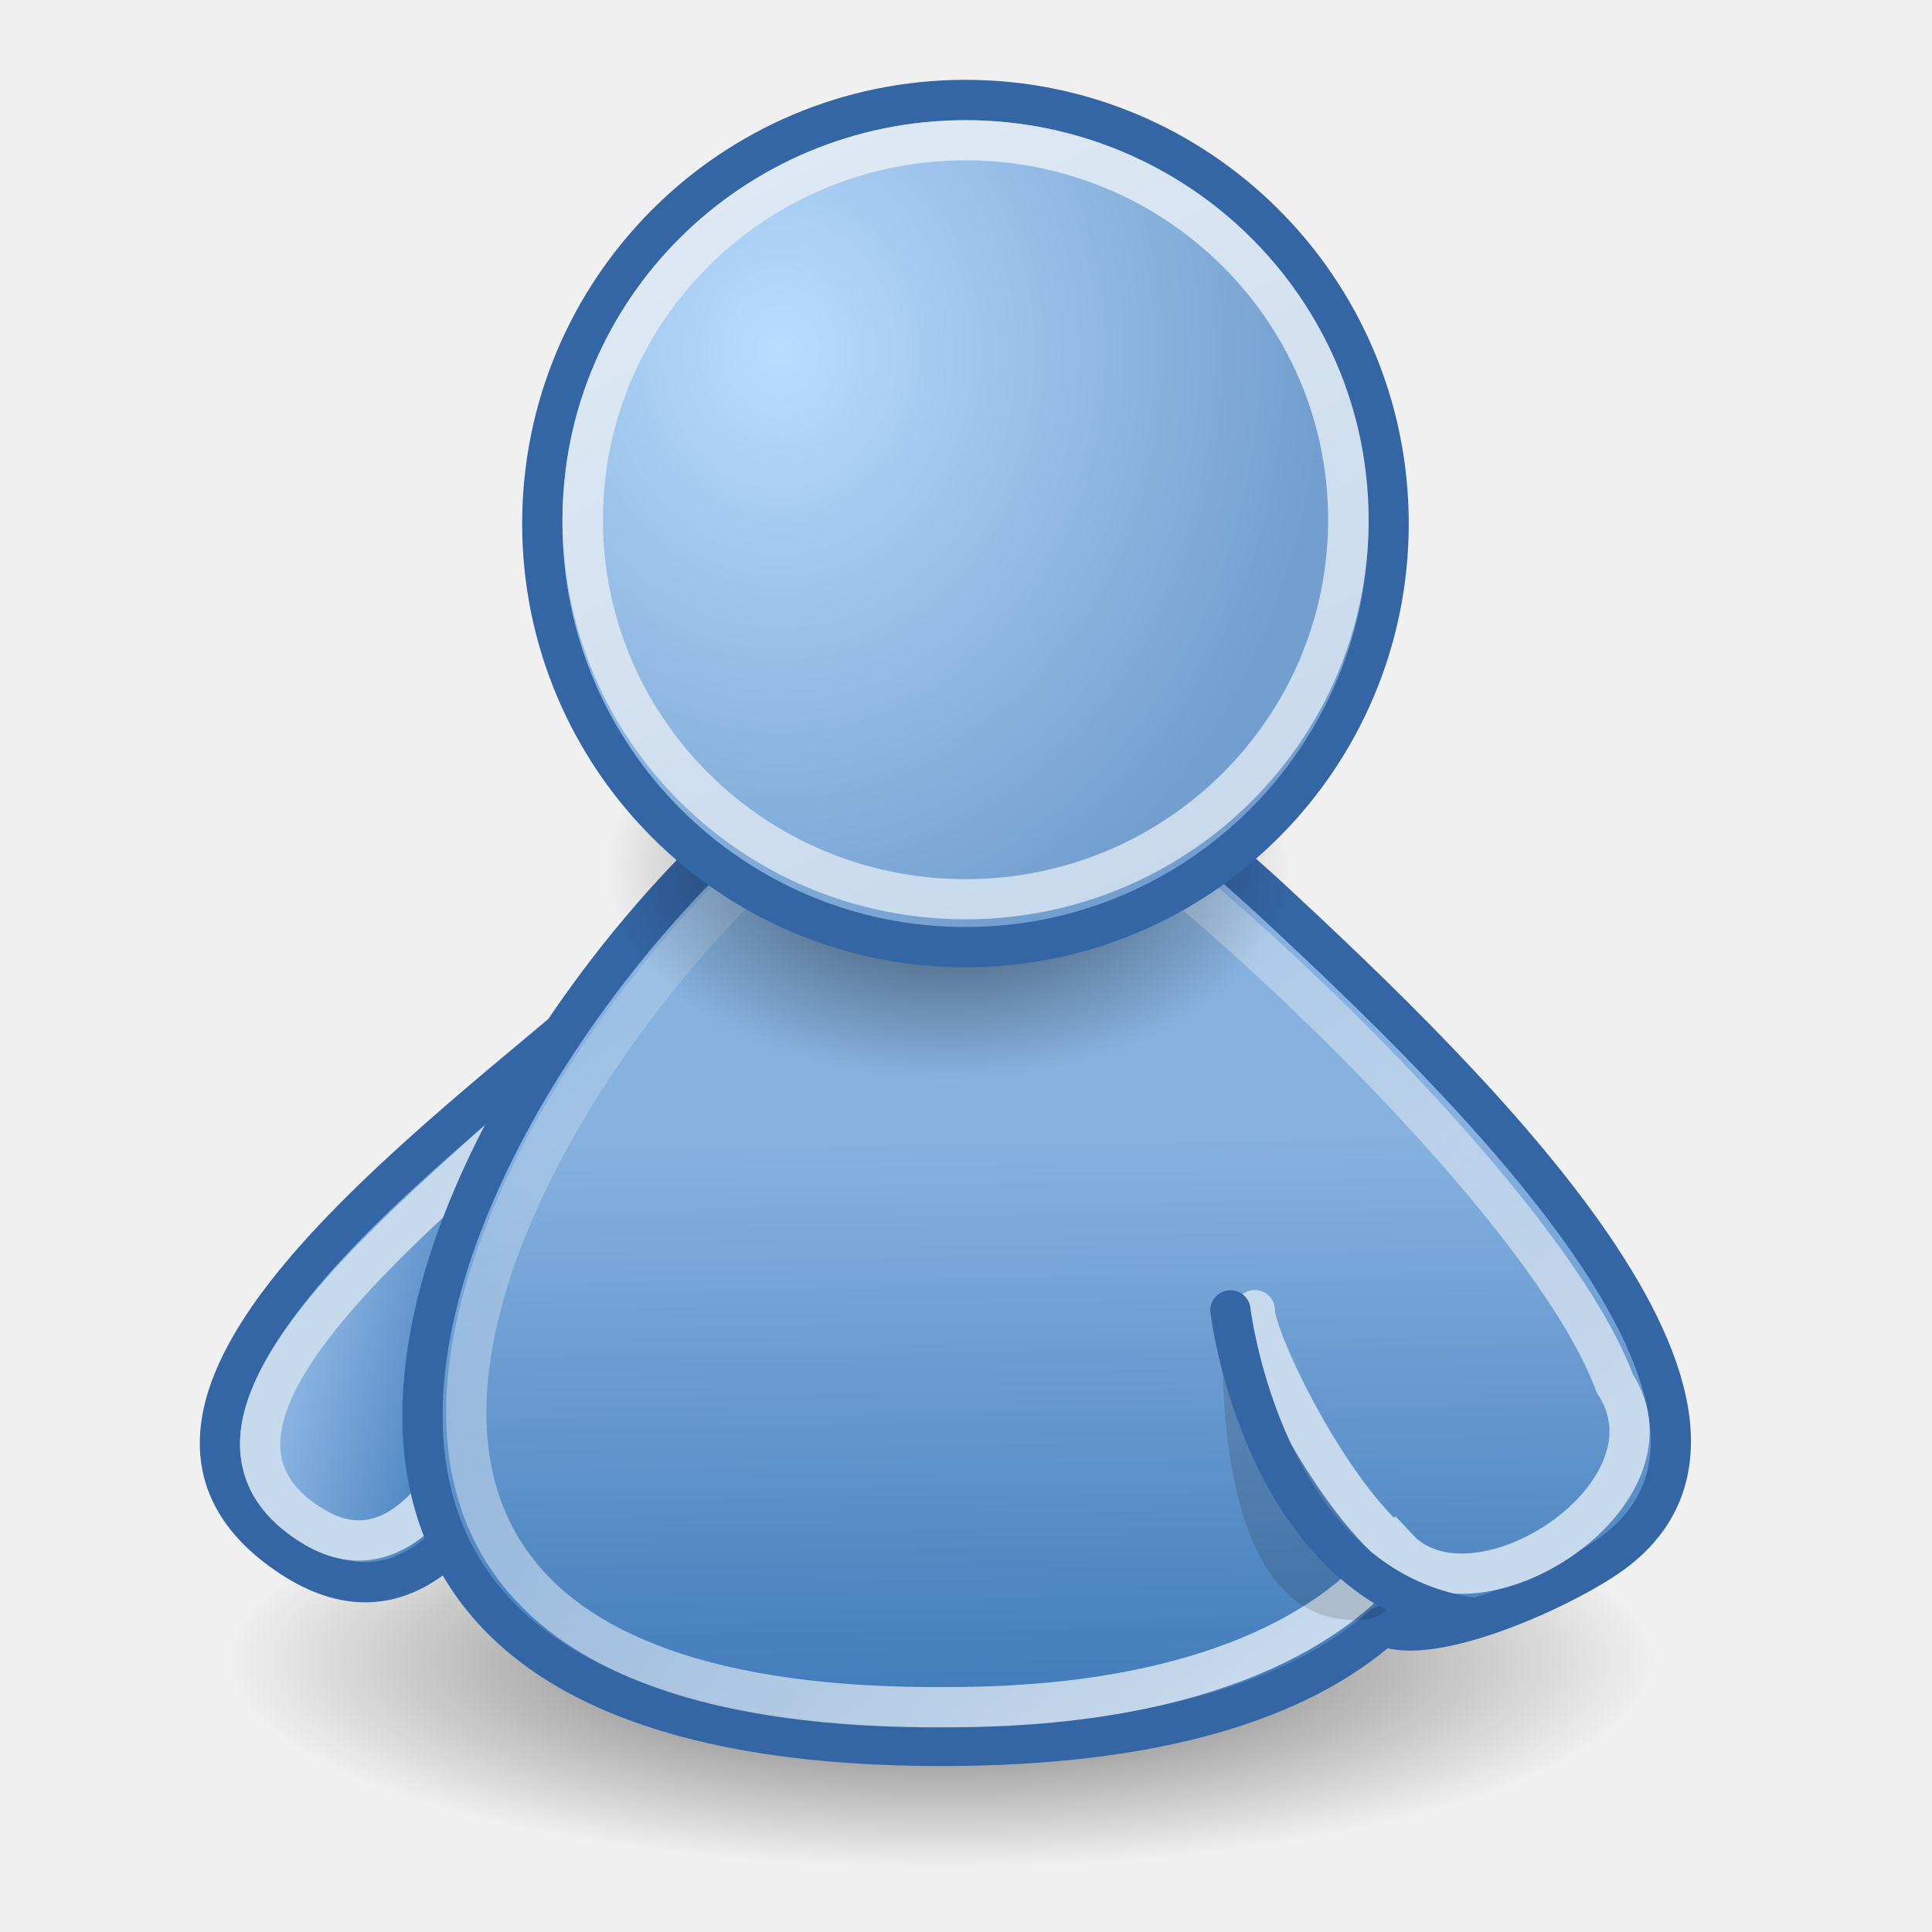
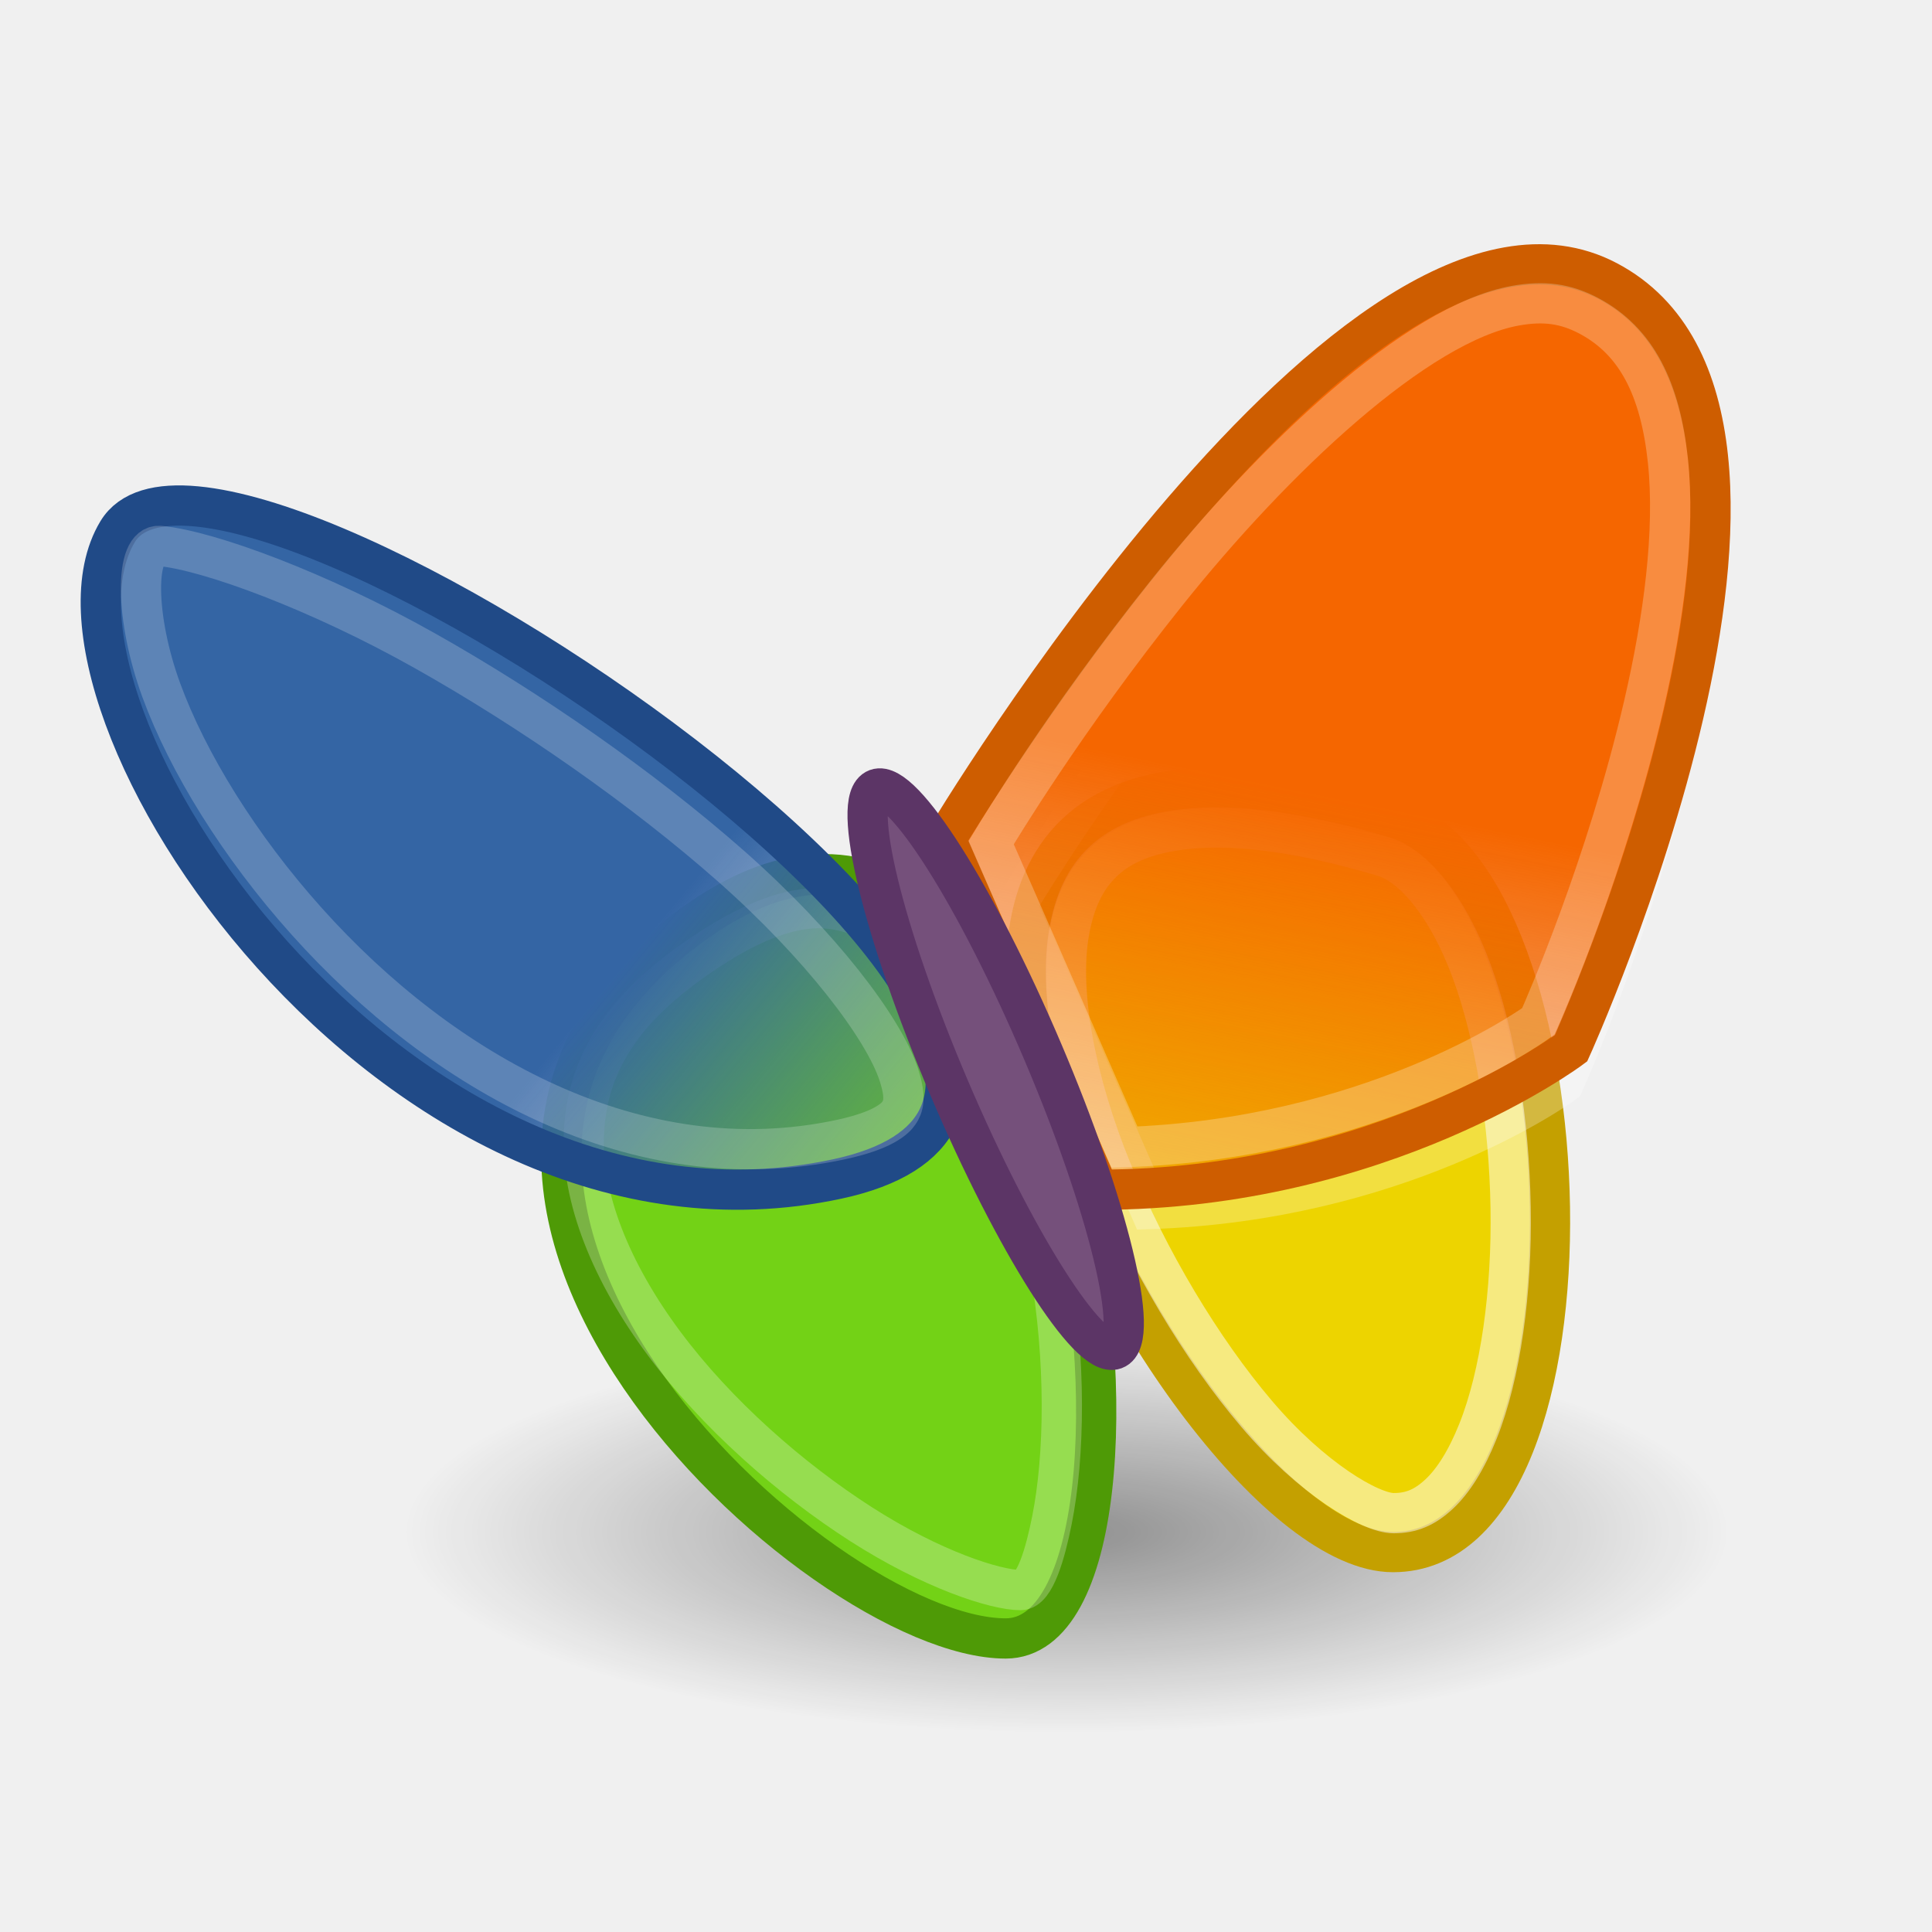
- <svg xmlns="http://www.w3.org/2000/svg" xmlns:xlink="http://www.w3.org/1999/xlink" id="svg2" width="48" height="48" version="1.0">
-   <defs id="defs5">
-     <linearGradient id="linearGradient3286">
-       <stop id="stop3288" offset="0" style="stop-color:#c7d9ec;stop-opacity:1;" />
-       <stop id="stop3290" offset="1" style="stop-color:#dfe9f4;stop-opacity:0;" />
+ <svg xmlns="http://www.w3.org/2000/svg" xmlns:xlink="http://www.w3.org/1999/xlink" width="48" height="48" id="svg2" version="1.0">
+   <defs id="defs4">
+     <linearGradient id="linearGradient3816">
+       <stop style="stop-color:#000000;stop-opacity:1;" offset="0" id="stop3818" />
+       <stop style="stop-color:#000000;stop-opacity:0;" offset="1" id="stop3820" />
    </linearGradient>
-     <linearGradient id="linearGradient7013">
-       <stop style="stop-color:#c7d9ec;stop-opacity:1;" offset="0" id="stop7015" />
-       <stop style="stop-color:#dfe9f4;stop-opacity:1;" offset="1" id="stop7017" />
+     <linearGradient id="linearGradient2228">
+       <stop style="stop-color:#f56600;stop-opacity:1;" offset="0" id="stop2230" />
+       <stop style="stop-color:#f56600;stop-opacity:0;" offset="1" id="stop2232" />
    </linearGradient>
-     <linearGradient id="linearGradient4380">
-       <stop style="stop-color:#000000;stop-opacity:0.603;" offset="0" id="stop4382" />
-       <stop style="stop-color:#000000;stop-opacity:0;" offset="1" id="stop4384" />
+     <linearGradient id="linearGradient2219">
+       <stop style="stop-color:#3465a4;stop-opacity:1;" offset="0" id="stop2221" />
+       <stop style="stop-color:#3465a4;stop-opacity:0;" offset="1" id="stop2223" />
    </linearGradient>
-     <linearGradient id="linearGradient16408">
-       <stop style="stop-color:#87b2e0;stop-opacity:1;" offset="0" id="stop16410" />
-       <stop style="stop-color:#3f7ab9;stop-opacity:1;" offset="1" id="stop16412" />
-     </linearGradient>
-     <linearGradient id="linearGradient14652">
-       <stop style="stop-color:#badcff;stop-opacity:1;" offset="0" id="stop14654" />
-       <stop style="stop-color:#729fcf;stop-opacity:1;" offset="1" id="stop14656" />
-     </linearGradient>
-     <radialGradient xlink:href="#linearGradient14652" id="radialGradient14658" cx="24.81" cy="3.112" fx="24.81" fy="3.112" r="4.046" gradientUnits="userSpaceOnUse" gradientTransform="matrix(1.143376,-1.546375e-15,1.755727e-15,1.33519,-3.557111,-1.043069)" />
-     <linearGradient xlink:href="#linearGradient16408" id="linearGradient2630" gradientUnits="userSpaceOnUse" gradientTransform="matrix(2.56247,0,0,2.753017,3.471512,0.653917)" x1="7.359" y1="10.033" x2="7.424" y2="15.283" />
-     <radialGradient xlink:href="#linearGradient4380" id="radialGradient4386" cx="11.404" cy="11.82" fx="11.404" fy="11.82" r="3.918" gradientTransform="matrix(1,0,0,0.4375,-9.43595e-18,6.648991)" gradientUnits="userSpaceOnUse" />
-     <radialGradient xlink:href="#linearGradient4380" id="radialGradient4390" gradientUnits="userSpaceOnUse" gradientTransform="matrix(1,0,0,0.4375,4.14469e-15,6.648991)" cx="11.404" cy="11.82" fx="11.404" fy="11.82" r="3.918" />
-     <linearGradient xlink:href="#linearGradient7013" id="linearGradient7019" x1="27.188" y1="8.575" x2="23.756" y2="1.548" gradientUnits="userSpaceOnUse" />
-     <linearGradient xlink:href="#linearGradient3286" id="linearGradient7027" x1="14.198" y1="20.762" x2="5.714" y2="8.165" gradientUnits="userSpaceOnUse" gradientTransform="matrix(2.045145,0,0,2.025318,0.739154,0.465862)" />
-     <linearGradient xlink:href="#linearGradient16408" id="linearGradient7946" x1="7.056" y1="33.673" x2="11.833" y2="35.066" gradientUnits="userSpaceOnUse" gradientTransform="matrix(0.927935,0,0,1,1.147813,0)" />
+     <radialGradient xlink:href="#linearGradient3816" id="radialGradient1358" gradientUnits="userSpaceOnUse" cx="31.113" cy="19.009" fx="31.113" fy="19.009" r="8.662" gradientTransform="matrix(1.904859,0,0,0.57723,-32.76529,27.09015)" />
+     <linearGradient xlink:href="#linearGradient2219" id="linearGradient1360" gradientUnits="userSpaceOnUse" gradientTransform="matrix(1.427299,0,0,1.408267,0.332861,3.39912)" x1="10.329" y1="14.967" x2="16.581" y2="20.093" />
+     <linearGradient xlink:href="#linearGradient2228" id="linearGradient1362" gradientUnits="userSpaceOnUse" gradientTransform="matrix(1.489007,0,0,1.428565,1.731241,3.002037)" x1="20.998" y1="11.741" x2="18.545" y2="23.367" />
  </defs>
-   <path transform="matrix(4.526985,0,0,3.006648,-28.23745,5.709214)" d="M 15.322,11.82 A 3.918,1.714 0 1 1 15.322,11.815" id="path4388" style="opacity:1;fill:url(#radialGradient4390);fill-opacity:1;fill-rule:nonzero;stroke:none;stroke-width:1;stroke-linecap:round;stroke-linejoin:round;stroke-miterlimit:4;stroke-dasharray:none;stroke-dashoffset:0;stroke-opacity:0.489" />
-   <path style="fill:url(#linearGradient7946);fill-opacity:1;fill-rule:evenodd;stroke:#3465a4;stroke-width:1px;stroke-linecap:butt;stroke-linejoin:round;stroke-opacity:1" d="M 15.463,24.414 C 10.785,28.477 1.61,34.976 7.231,38.68 C 12.779,42.336 14.895,28.872 14.895,28.872" id="path8525" />
-   <path id="path7071" d="M 15.353,25.592 C 11.735,29.239 3.253,35.097 7.742,37.899 C 12.001,40.559 14.043,28.139 14.043,28.139" style="fill:none;fill-opacity:1;fill-rule:evenodd;stroke:#c7d9ec;stroke-width:1px;stroke-linecap:butt;stroke-linejoin:round;stroke-opacity:1" />
-   <path style="fill:url(#linearGradient2630);fill-opacity:1;fill-rule:evenodd;stroke:#3465a4;stroke-width:1px;stroke-linecap:butt;stroke-linejoin:miter;stroke-opacity:1" d="M 24.292,17.301 C 16.936,17.429 -2.189,43.377 23.395,43.377 C 28.776,43.377 32.295,42.222 34.345,40.403 C 34.36,40.389 34.39,40.416 34.405,40.403 C 35.546,40.891 38.572,39.598 39.91,38.694 C 45.082,35.198 36.501,26.91 31.533,22.301 C 31.402,22.18 26.294,17.489 24.532,17.365 C 24.448,17.359 24.38,17.3 24.292,17.301 z " id="path5023" />
-   <path style="fill:none;fill-opacity:0.75;fill-rule:evenodd;stroke:url(#linearGradient7027);stroke-width:1px;stroke-linecap:butt;stroke-linejoin:miter;stroke-opacity:1" d="M 23.625,42.414 C -0.598,42.645 18.255,18.509 24.039,18.512 C 26.41,18.589 38.208,29.175 40.119,34.372 C 41.916,37.112 36.635,40.54 34.717,38.456 C 33.321,40.391 29.993,42.402 23.625,42.414 z " id="path5900" />
-   <path style="fill:#000000;fill-opacity:0.13;fill-rule:evenodd;stroke:none;stroke-width:1px;stroke-linecap:butt;stroke-linejoin:miter;stroke-opacity:1" d="M 30.402,32.659 C 30.402,32.659 29.835,40.429 33.787,40.247 C 36.825,40.105 30.583,32.661 30.402,32.659 z " id="path5265" />
-   <path style="opacity:1;fill:url(#radialGradient4386);fill-opacity:1;fill-rule:nonzero;stroke:none;stroke-width:1;stroke-linecap:round;stroke-linejoin:round;stroke-miterlimit:4;stroke-dasharray:none;stroke-dashoffset:0;stroke-opacity:0.489" id="path3505" d="M 15.322,11.82 A 3.918,1.714 0 1 1 15.322,11.815" transform="matrix(2.166658,0,0,3.055838,-1.154206,-14.5643)" />
-   <path style="opacity:1;fill:url(#radialGradient14658);fill-opacity:1;fill-rule:nonzero;stroke:#3465a4;stroke-width:0.342;stroke-linecap:round;stroke-linejoin:round;stroke-miterlimit:4;stroke-dasharray:none;stroke-dashoffset:0;stroke-opacity:1" id="path2396" d="M 29.981,4.576 A 3.595,3.595 0 1 1 29.981,4.564" transform="matrix(2.924455,0,0,2.927415,-53.17815,-0.370312)" />
-   <path transform="matrix(2.645712,0,0,2.622481,-45.82115,0.928673)" d="M 29.981,4.576 A 3.595,3.595 0 1 1 29.981,4.564" id="path2398" style="opacity:1;fill:none;fill-opacity:1;fill-rule:nonzero;stroke:url(#linearGradient7019);stroke-width:0.38;stroke-linecap:round;stroke-linejoin:round;stroke-miterlimit:4;stroke-dasharray:none;stroke-dashoffset:0;stroke-opacity:1" />
-   <path id="path14660" d="M 34.763,38.507 C 32.96,37.064 31.152,33.198 31.176,32.551" style="fill:none;fill-opacity:0.929;fill-rule:evenodd;stroke:#c7d9ec;stroke-width:1px;stroke-linecap:round;stroke-linejoin:round;stroke-opacity:1" />
-   <path style="fill:none;fill-opacity:0.929;fill-rule:evenodd;stroke:#3465a4;stroke-width:1px;stroke-linecap:round;stroke-linejoin:round;stroke-opacity:1" d="M 36.616,40.198 C 31.378,39.46 30.57,32.556 30.57,32.556" id="path10279" />
+   <g id="layer1">
+     <path style="opacity:0.4;color:#000000;fill:url(#radialGradient1358);fill-opacity:1;fill-rule:evenodd;stroke:none;stroke-width:1px;stroke-linecap:round;stroke-linejoin:round;marker:none;marker-start:none;marker-mid:none;marker-end:none;stroke-miterlimit:4;stroke-dashoffset:0;stroke-opacity:1;visibility:visible;display:inline;overflow:visible" d="M 43,38.062 C 43,40.822 35.608,43.062 26.5,43.062 C 17.392,43.062 10,40.822 10,38.062 C 10,35.302 17.392,33.062 26.5,33.062 C 35.608,33.062 43,35.302 43,38.062 z " id="path4318" />
+     <path style="fill:#edd400;fill-opacity:1;stroke:#c4a000;stroke-width:1;stroke-miterlimit:4;stroke-opacity:1" d="M 34.663,20.336 C 39.495,21.781 40.099,38.561 34.609,38.561 C 29.186,38.561 17.112,15.086 34.663,20.336 z " id="rect2194" />
+     <path style="opacity:0.5;fill:none;fill-opacity:1;stroke:#ffffff;stroke-width:1;stroke-miterlimit:4;stroke-opacity:1" d="M 29.5,20.594 C 28.489,20.699 27.851,20.986 27.406,21.406 C 26.962,21.826 26.696,22.4 26.562,23.156 C 26.296,24.67 26.724,26.888 27.625,29.094 C 28.526,31.299 29.853,33.518 31.219,35.125 C 32.584,36.732 34.048,37.594 34.625,37.594 C 35.065,37.594 35.396,37.452 35.75,37.125 C 36.104,36.798 36.437,36.268 36.719,35.562 C 37.283,34.152 37.567,32.092 37.531,30 C 37.496,27.908 37.164,25.763 36.562,24.125 C 35.961,22.487 35.098,21.497 34.375,21.281 C 32.262,20.649 30.659,20.473 29.5,20.594 z " id="path2259" />
+     <path style="fill:#73d216;fill-opacity:1;stroke:#4e9a06;stroke-width:1;stroke-miterlimit:4;stroke-opacity:1" d="M 24.986,40.707 C 20.318,40.707 7.96,29.343 17.419,22.824 C 26.869,16.311 29.725,40.707 24.986,40.707 z " id="rect2201" />
+     <path style="opacity:0.25;fill:none;fill-opacity:1;stroke:#ffffff;stroke-width:1;stroke-miterlimit:4;stroke-opacity:1" d="M 20.429,22.564 C 19.814,22.539 18.946,22.754 17.792,23.482 C 15.396,24.993 14.598,26.487 14.509,28.117 C 14.42,29.748 15.198,31.631 16.501,33.381 C 17.803,35.131 19.638,36.743 21.398,37.871 C 23.159,38.999 24.734,39.505 25.355,39.505 C 25.714,39.505 25.974,38.578 26.134,37.775 C 26.456,36.167 26.488,33.807 26.081,31.449 C 25.673,29.091 24.821,26.683 23.766,25.027 C 22.711,23.371 21.584,22.612 20.429,22.564 z " id="path2254" />
+     <path style="opacity:0.25;fill:none;fill-opacity:1;stroke:#ffffff;stroke-width:1;stroke-miterlimit:4;stroke-opacity:1" d="M 38.291,9.131 C 35.843,9.567 32.283,12.929 29.603,16.287 C 27.088,19.439 25.479,22.113 25.26,22.475 L 28.572,30.037 C 34.666,29.833 38.56,27.128 38.853,26.912 C 39.014,26.551 40.549,23.056 41.478,19.037 C 41.968,16.922 42.26,14.731 42.072,12.975 C 41.884,11.219 41.305,10.015 40.103,9.381 C 39.533,9.08 38.992,9.006 38.291,9.131 z " id="path2245" />
+     <path style="fill:url(#linearGradient1360);fill-opacity:1;stroke:#204a87;stroke-width:1;stroke-miterlimit:4;stroke-opacity:1" d="M 2.924,13.206 C 5.491,8.962 31.869,26.917 20.798,29.292 C 9.742,31.665 0.384,17.406 2.924,13.206 z " id="rect2197" />
+     <path style="opacity:0.2;fill:none;fill-opacity:1;stroke:#ffffff;stroke-width:1;stroke-miterlimit:4;stroke-opacity:1" d="M 4.008,17.15 C 4.661,18.934 5.944,21.022 7.624,22.895 C 10.983,26.642 15.834,29.402 20.898,28.311 C 21.928,28.089 22.233,27.802 22.334,27.652 C 22.436,27.501 22.521,27.29 22.334,26.71 C 21.961,25.55 20.384,23.483 18.174,21.53 C 15.963,19.577 13.154,17.628 10.546,16.162 C 7.938,14.695 5.198,13.68 3.976,13.564 C 3.325,13.502 3.354,15.367 4.008,17.15 z " id="path2249" />
+     <path style="fill:url(#linearGradient1362);fill-opacity:1;stroke:#ce5d00;stroke-width:1;stroke-miterlimit:4;stroke-opacity:1" d="M 23.498,20.842 C 23.498,20.842 33.747,3.713 39.94,6.982 C 46.184,10.277 39.032,26.044 39.032,26.044 C 39.032,26.044 34.346,29.558 27.298,29.558 L 23.498,20.842 z " id="rect1317" />
+     <path style="opacity:0.25;fill:none;fill-opacity:1;stroke:#ffffff;stroke-width:1;stroke-miterlimit:4;stroke-opacity:1" d="M 37.656,7.594 C 35.207,8.03 31.649,11.392 28.969,14.75 C 26.453,17.902 24.844,20.576 24.625,20.938 L 27.938,28.5 C 34.029,28.295 37.923,25.592 38.219,25.375 C 38.38,25.014 39.914,21.519 40.844,17.5 C 41.333,15.385 41.625,13.194 41.438,11.438 C 41.25,9.681 40.671,8.478 39.469,7.844 C 38.897,7.542 38.358,7.469 37.656,7.594 z " id="path1328" />
+     <path style="fill:#75507b;fill-opacity:1;stroke:#5c3566;stroke-width:1;stroke-miterlimit:4;stroke-opacity:1" d="M 25.757,25.781 C 27.421,29.606 28.314,33.06 27.751,33.492 C 27.188,33.923 25.381,31.169 23.717,27.344 C 22.054,23.519 21.161,20.065 21.724,19.633 C 22.287,19.202 24.094,21.956 25.757,25.781 z " id="path2192" />
+   </g>
</svg>
